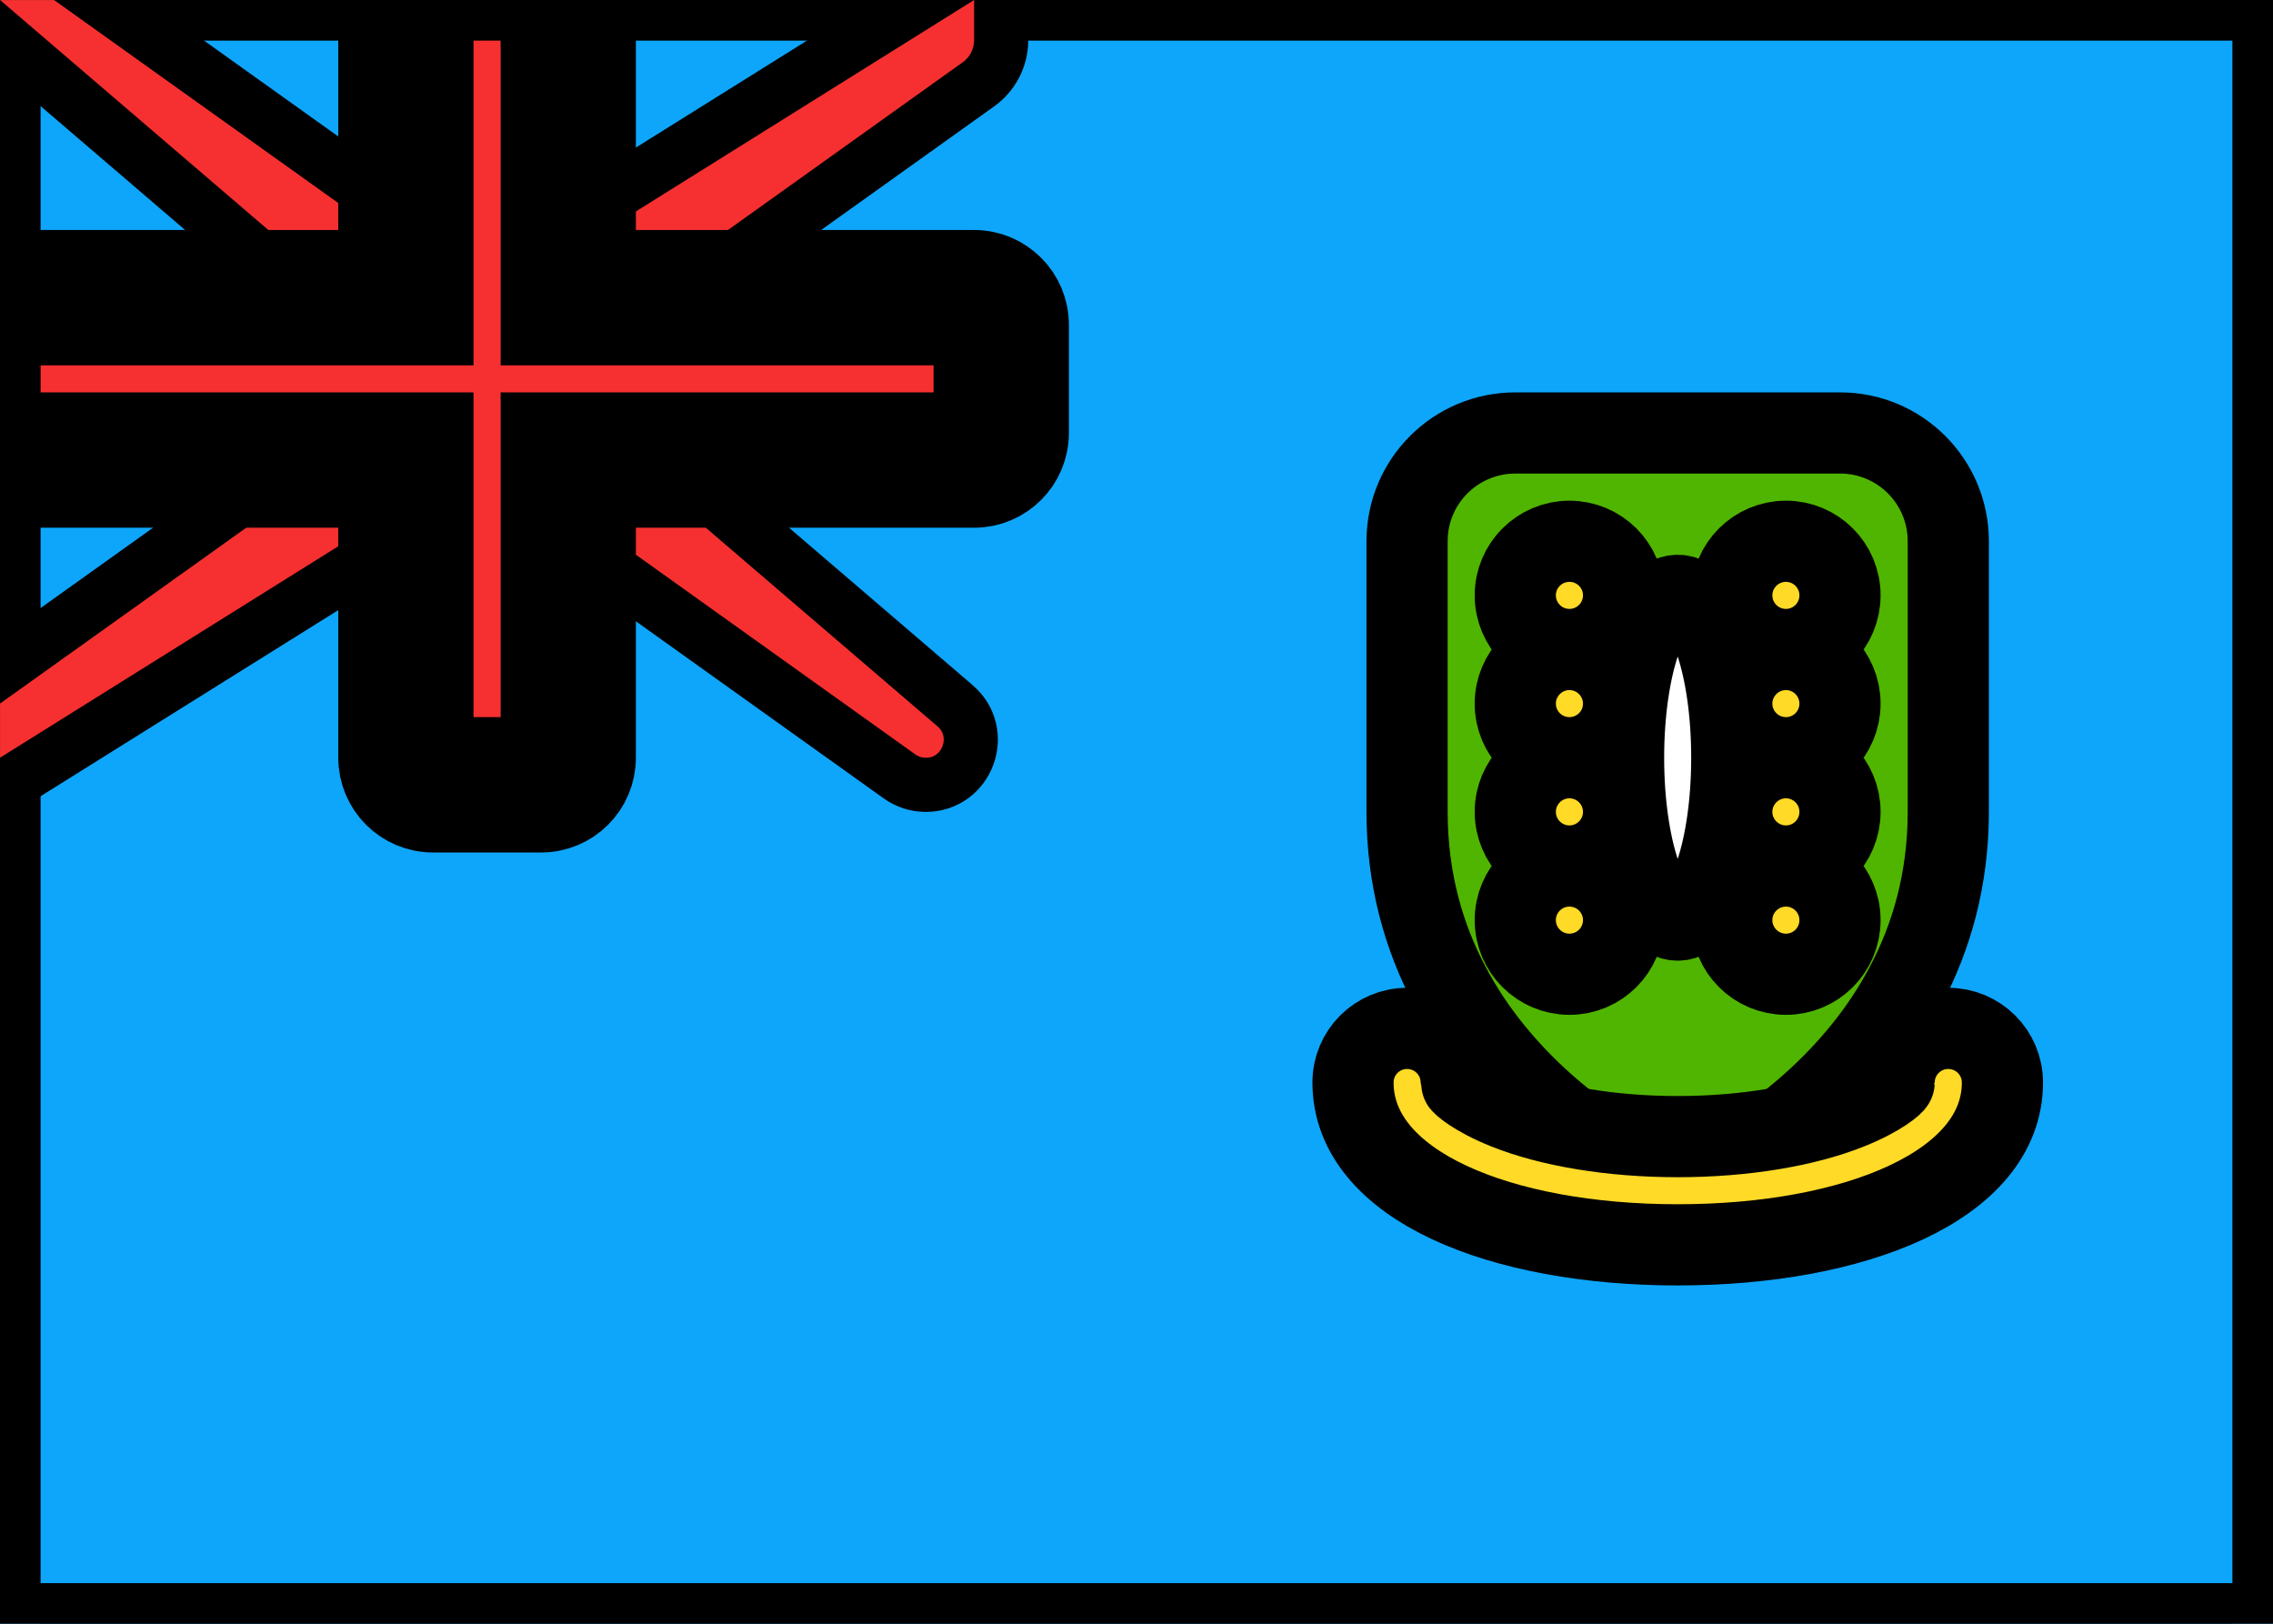
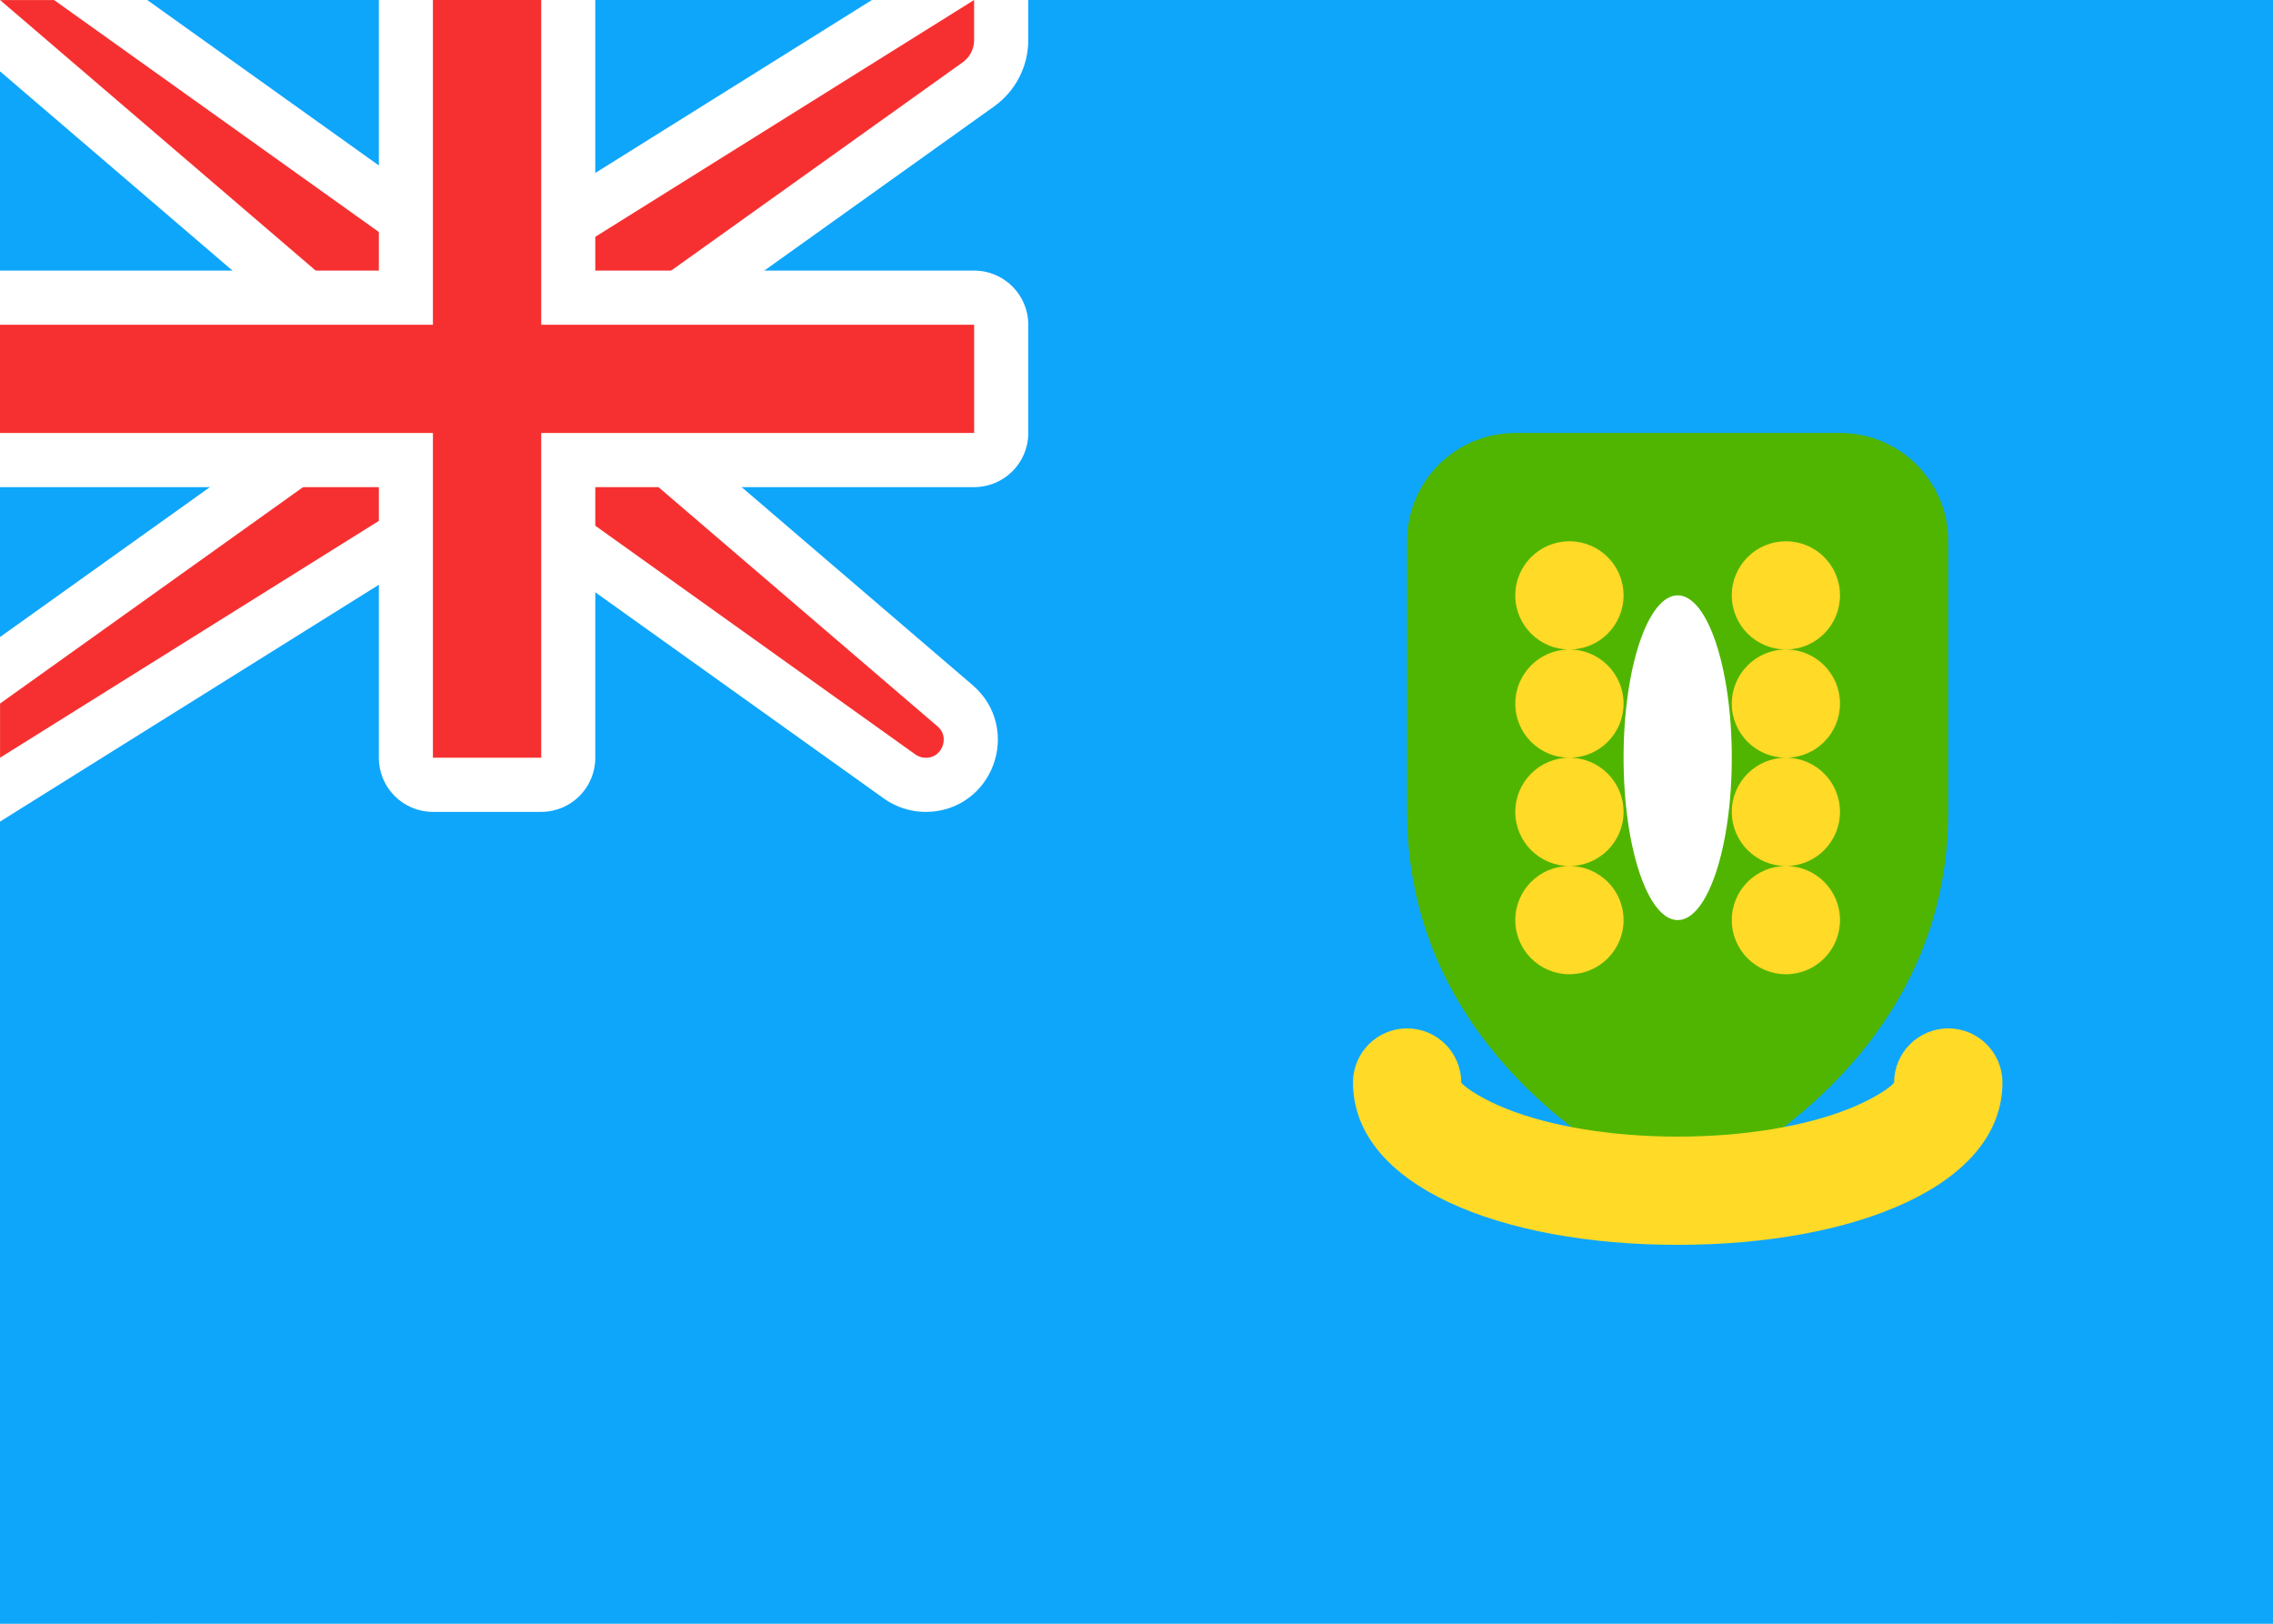
- <svg xmlns="http://www.w3.org/2000/svg" fill="none" viewBox="0 0 28 20" stroke="currentColor" aria-hidden="true">
+ <svg xmlns="http://www.w3.org/2000/svg" fill="none" viewBox="0 0 28 20" aria-hidden="true">
  <g clip-path="url(#clip0_5_1813)">
    <rect width="28" height="20" fill="white" rx="2" />
    <rect width="28" height="20" fill="#0EA6FB" />
    <path fill="#50B500" fill-rule="evenodd" d="M17.333 10C17.333 8.906 17.333 7.613 17.333 6.666C17.333 5.929 17.93 5.333 18.667 5.333H22.667C23.403 5.333 24 5.929 24 6.666C24 7.613 24 8.906 24 10C24 13.333 20.667 14.667 20.667 14.667C20.667 14.667 17.333 13.333 17.333 10Z" clip-rule="evenodd" />
    <mask id="mask0_5_1813" width="7" height="10" x="17" y="5" maskUnits="userSpaceOnUse" style="mask-type:luminance">
      <path fill="white" fill-rule="evenodd" d="M17.333 10C17.333 8.906 17.333 7.613 17.333 6.666C17.333 5.929 17.93 5.333 18.667 5.333H22.667C23.403 5.333 24 5.929 24 6.666C24 7.613 24 8.906 24 10C24 13.333 20.667 14.667 20.667 14.667C20.667 14.667 17.333 13.333 17.333 10Z" clip-rule="evenodd" />
    </mask>
    <g mask="url(#mask0_5_1813)">
      <path fill="#FFDA27" fill-rule="evenodd" d="M19.333 8C19.701 8 20 7.702 20 7.333C20 6.965 19.701 6.667 19.333 6.667C18.965 6.667 18.666 6.965 18.666 7.333C18.666 7.702 18.965 8 19.333 8ZM19.333 9.333C19.701 9.333 20 9.035 20 8.667C20 8.299 19.701 8 19.333 8C18.965 8 18.666 8.299 18.666 8.667C18.666 9.035 18.965 9.333 19.333 9.333ZM19.333 10.667C18.965 10.667 18.666 10.368 18.666 10C18.666 9.632 18.965 9.333 19.333 9.333C19.701 9.333 20 9.632 20 10C20 10.368 19.701 10.667 19.333 10.667ZM19.333 10.667C19.701 10.667 20 10.965 20 11.333C20 11.702 19.701 12 19.333 12C18.965 12 18.666 11.702 18.666 11.333C18.666 10.965 18.965 10.667 19.333 10.667ZM22.666 11.333C22.666 11.702 22.368 12 22 12C21.632 12 21.333 11.702 21.333 11.333C21.333 10.965 21.632 10.667 22 10.667C22.368 10.667 22.666 10.965 22.666 11.333ZM22 9.333C22.368 9.333 22.666 9.632 22.666 10C22.666 10.368 22.368 10.667 22 10.667C21.632 10.667 21.333 10.368 21.333 10C21.333 9.632 21.632 9.333 22 9.333ZM22 8C21.632 8 21.333 8.299 21.333 8.667C21.333 9.035 21.632 9.333 22 9.333C22.368 9.333 22.666 9.035 22.666 8.667C22.666 8.299 22.368 8 22 8ZM22 8C21.632 8 21.333 7.702 21.333 7.333C21.333 6.965 21.632 6.667 22 6.667C22.368 6.667 22.666 6.965 22.666 7.333C22.666 7.702 22.368 8 22 8Z" clip-rule="evenodd" />
      <path fill="white" fill-rule="evenodd" d="M20.667 11.333C21.035 11.333 21.333 10.438 21.333 9.333C21.333 8.229 21.035 7.333 20.667 7.333C20.299 7.333 20 8.229 20 9.333C20 10.438 20.299 11.333 20.667 11.333Z" clip-rule="evenodd" />
    </g>
    <path fill="#FFDA27" d="M16.667 13.333C16.667 14.605 18.488 15.333 20.667 15.333C22.846 15.333 24.667 14.605 24.667 13.333C24.667 12.965 24.368 12.667 24 12.667C23.632 12.667 23.333 12.965 23.333 13.333C23.333 13.346 23.172 13.499 22.776 13.657C22.239 13.872 21.483 14 20.667 14C19.851 14 19.094 13.872 18.557 13.657C18.162 13.499 18 13.346 18 13.333C18 12.965 17.702 12.667 17.333 12.667C16.965 12.667 16.667 12.965 16.667 13.333Z" />
-     <path fill="#F63030" stroke-width="0.667" d="M0 -0.333H-0.901L-0.217 0.253L4.333 4.153V5.162L-0.194 8.395L-0.333 8.495V8.667V9.333V9.935L0.177 9.616L5.429 6.333H6.56L11.082 9.564C11.176 9.631 11.289 9.667 11.404 9.667C11.918 9.667 12.155 9.027 11.764 8.692L7.667 5.18V4.172L12.054 1.038C12.229 0.912 12.333 0.71 12.333 0.495V0V-0.601L11.823 -0.283L6.571 3H5.44L0.86 -0.271L0.773 -0.333H0.667H0Z" />
+     <path fill="#F63030" stroke="white" stroke-width="0.667" d="M0 -0.333H-0.901L-0.217 0.253L4.333 4.153V5.162L-0.194 8.395L-0.333 8.495V8.667V9.333V9.935L0.177 9.616L5.429 6.333H6.56L11.082 9.564C11.176 9.631 11.289 9.667 11.404 9.667C11.918 9.667 12.155 9.027 11.764 8.692L7.667 5.18V4.172L12.054 1.038C12.229 0.912 12.333 0.71 12.333 0.495V0V-0.601L11.823 -0.283L6.571 3H5.44L0.86 -0.271L0.773 -0.333H0.667H0Z" />
    <path fill="white" fill-rule="evenodd" d="M0 3.333V6H4.667V9.333C4.667 9.702 4.965 10 5.333 10H6.667C7.035 10 7.333 9.702 7.333 9.333V6H12C12.368 6 12.667 5.702 12.667 5.333V4C12.667 3.632 12.368 3.333 12 3.333H7.333V0H4.667V3.333H0Z" clip-rule="evenodd" />
    <path fill="#F63030" fill-rule="evenodd" d="M0 4H5.333V3.333V0H6.667V3.333V4H12V5.333H6.667V6V9.333H5.333V6V5.333H0V4Z" clip-rule="evenodd" />
  </g>
  <defs>
    <clipPath id="clip0_5_1813">
      <rect width="28" height="20" fill="white" />
    </clipPath>
  </defs>
</svg>
